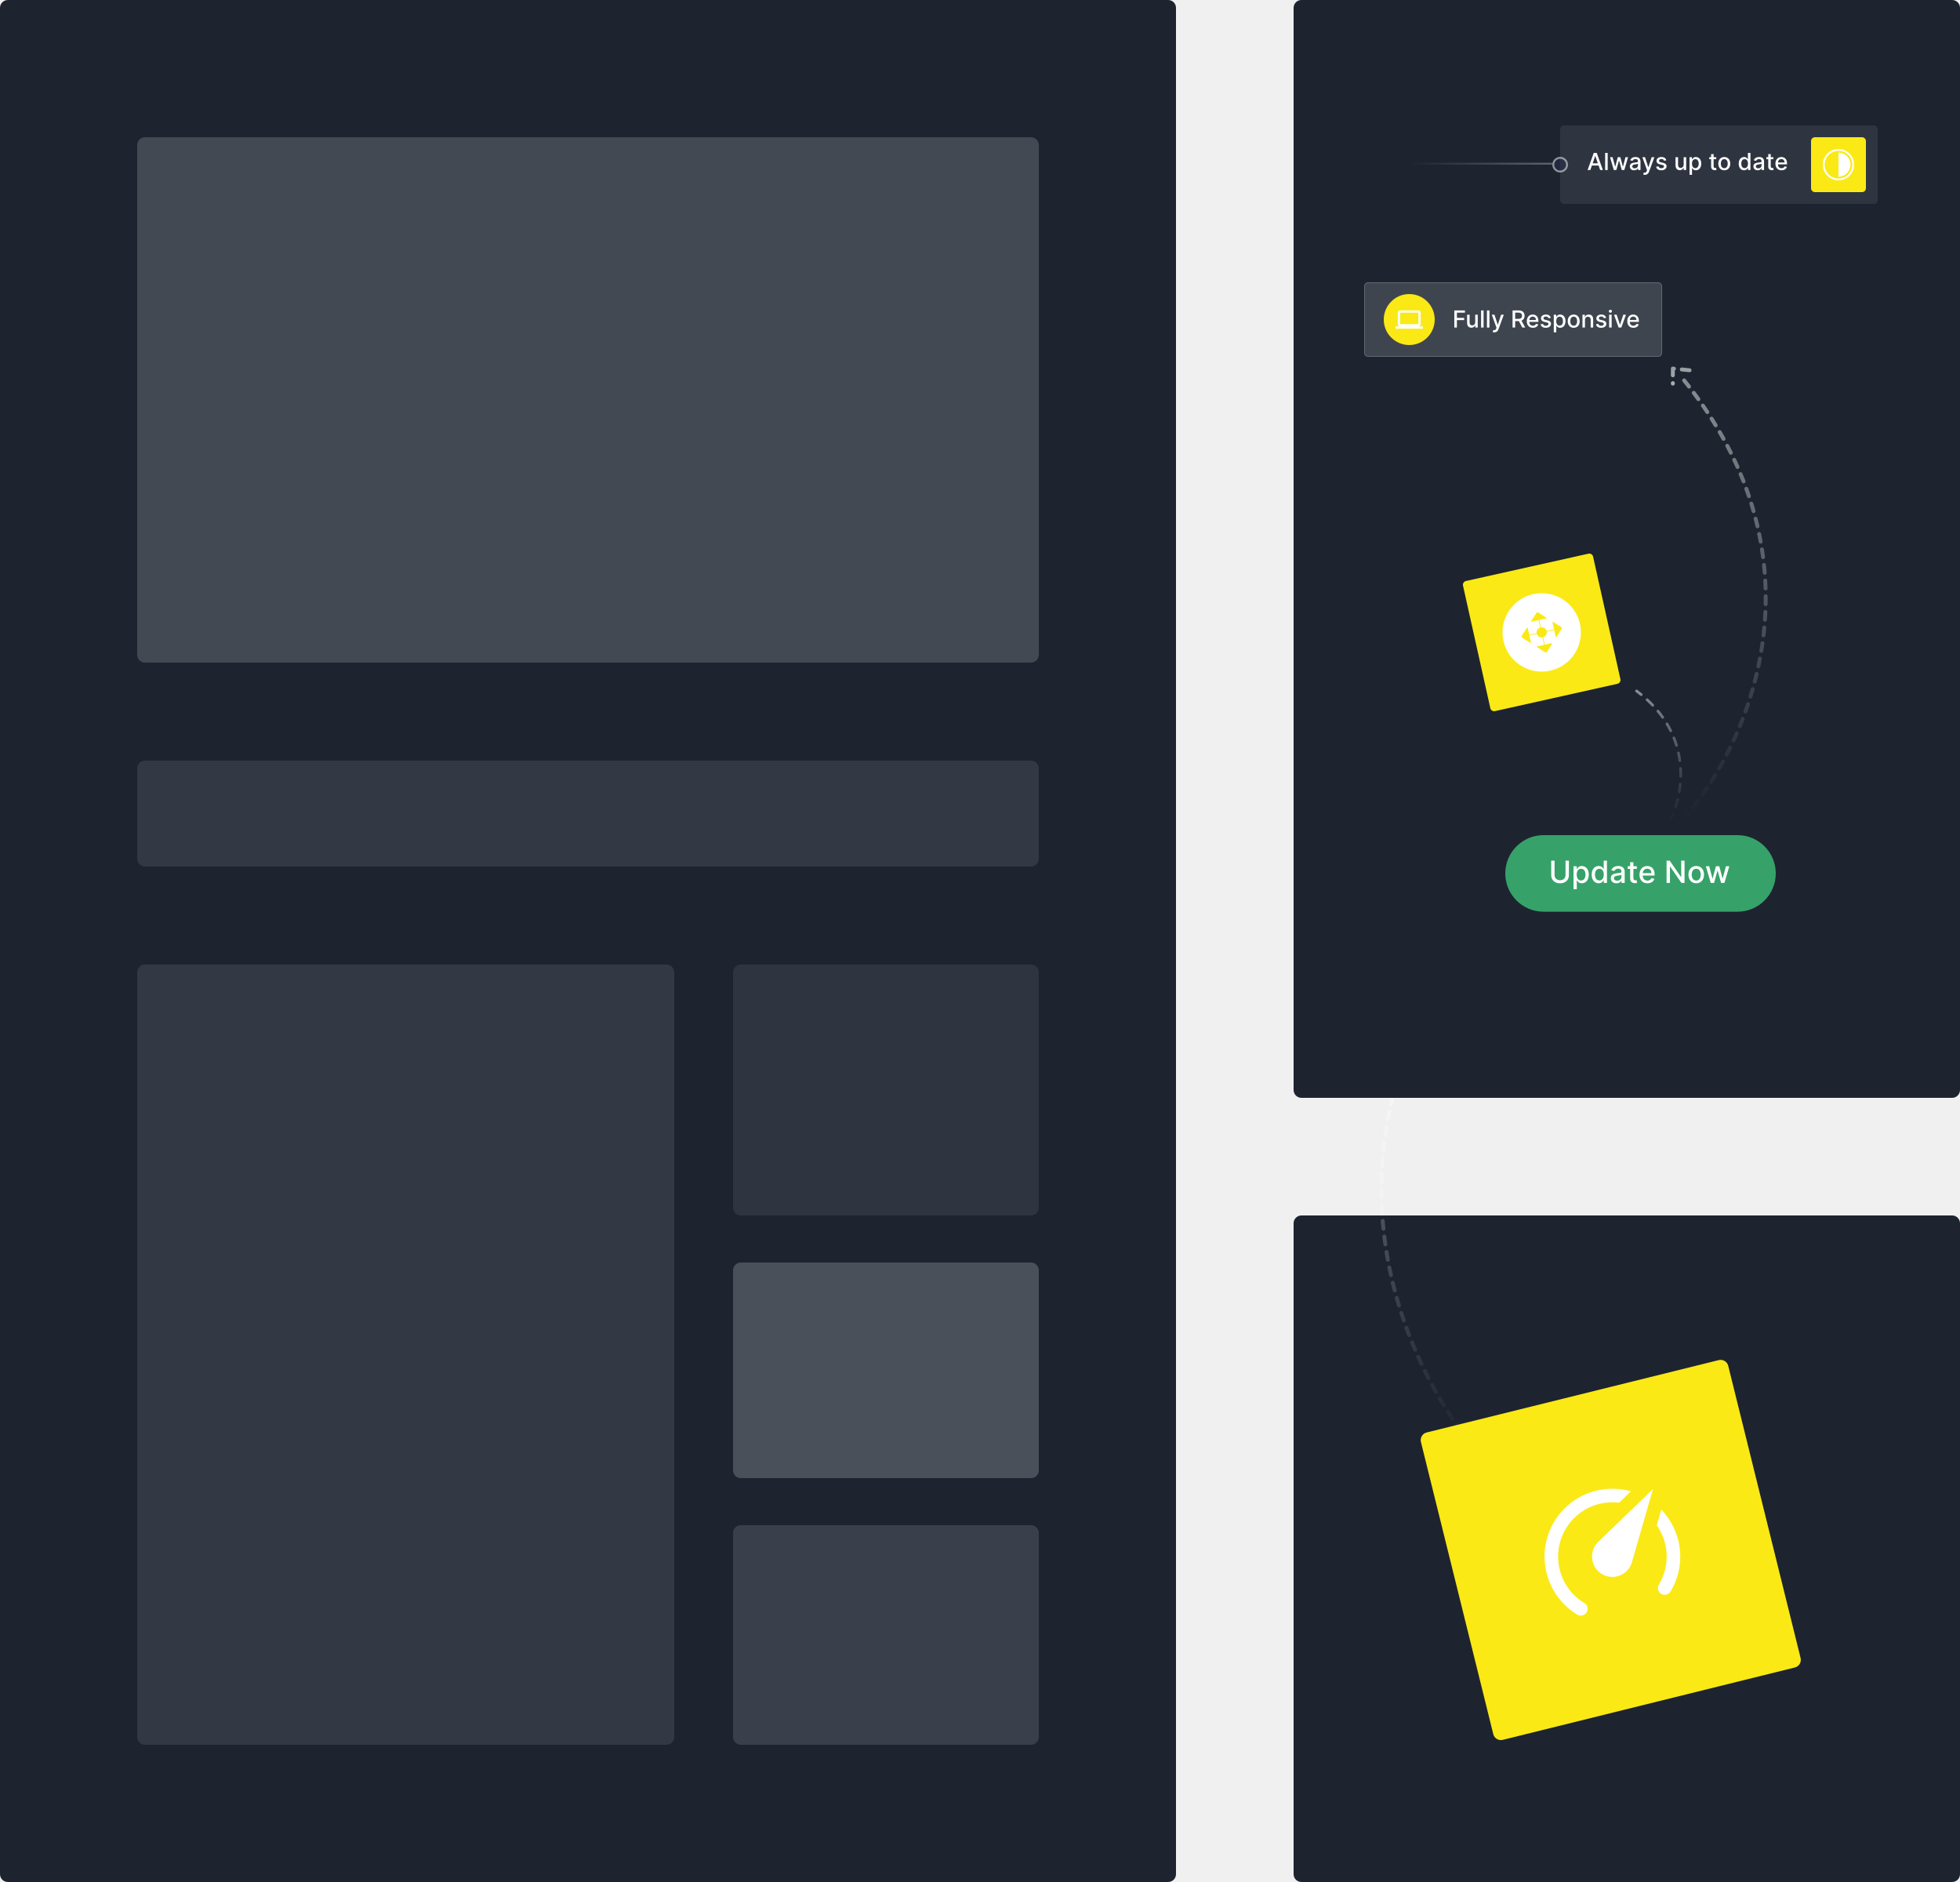
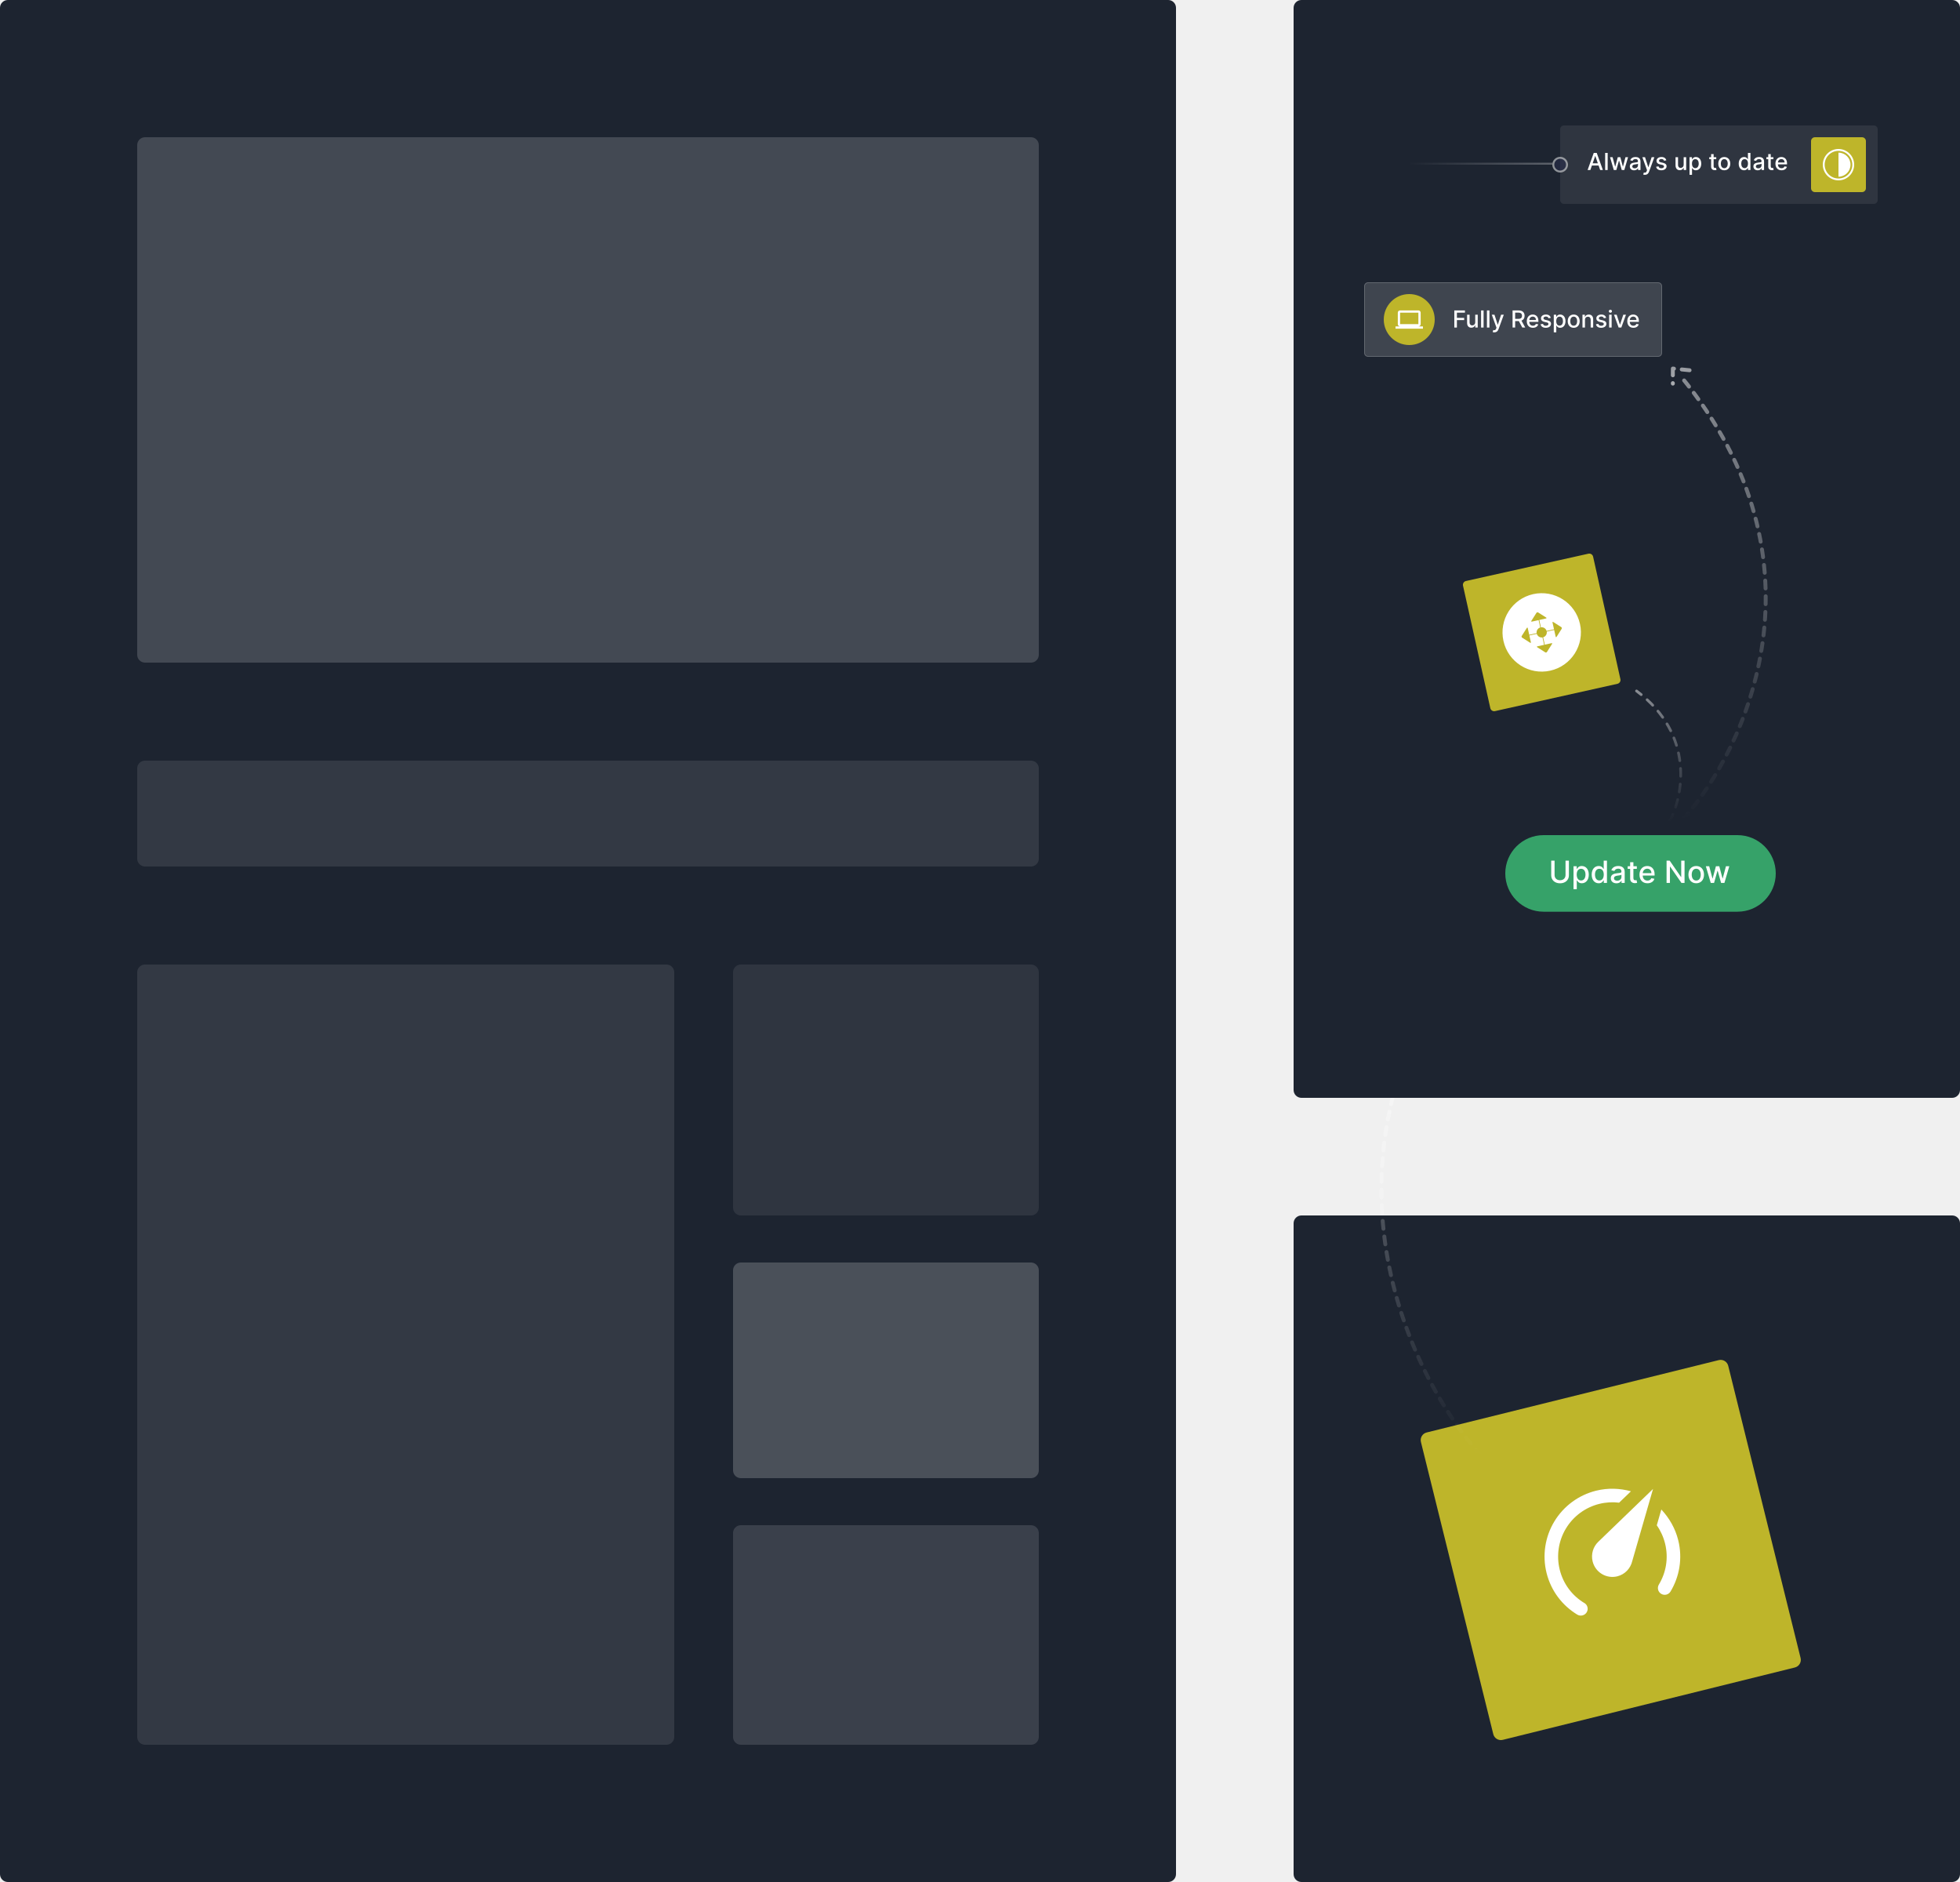
<svg xmlns="http://www.w3.org/2000/svg" width="500" height="480" viewBox="0 0 500 480" fill="none">
  <rect x="330" y="310" width="170" height="170" rx="2" fill="#1D2430" />
-   <rect x="362" y="365.831" width="80.765" height="80.765" rx="2" transform="rotate(-13.9128 362 365.831)" fill="#FAE915" />
+   <rect x="362" y="365.831" width="80.765" height="80.765" rx="2" transform="rotate(-13.9128 362 365.831)" fill="#beb52a" />
  <path d="M412.572 402.039C411.235 402.37 409.822 402.156 408.643 401.445C407.464 400.734 406.615 399.584 406.284 398.247C405.818 396.366 406.435 394.466 407.718 393.239L421.691 379.757L416.388 398.152C415.956 400.006 414.538 401.552 412.572 402.039ZM407.162 380.2C410.203 379.447 413.25 379.583 416.061 380.349L413.037 383.256C411.434 383.047 409.675 383.144 407.995 383.56C404.43 384.443 401.363 386.705 399.467 389.85C397.571 392.995 397.002 396.764 397.884 400.328C398.804 404.041 401.131 407.03 404.167 408.846L404.183 408.842C405.001 409.334 405.263 410.393 404.77 411.21C404.277 412.028 403.202 412.294 402.389 411.818C398.595 409.531 395.673 405.797 394.525 401.16C393.421 396.705 394.132 391.994 396.502 388.063C398.873 384.132 402.707 381.304 407.162 380.2ZM428.123 392.838C429.271 397.474 428.43 402.14 426.143 405.934C425.646 406.735 424.587 406.997 423.77 406.504C422.952 406.011 422.69 404.953 423.183 404.135C425.016 401.096 425.683 397.382 424.763 393.67C424.347 391.99 423.612 390.389 422.649 389.023L423.808 384.992C425.826 387.166 427.365 389.78 428.123 392.838Z" fill="white" />
  <rect width="300" height="480" rx="2" fill="#1D2430" />
  <rect x="35" y="35" width="230" height="134" rx="2" fill="white" fill-opacity="0.17" />
  <rect opacity="0.1" x="35" y="194" width="230" height="27" rx="2" fill="white" />
  <rect opacity="0.1" x="35" y="246" width="137" height="199" rx="2" fill="white" />
  <rect opacity="0.08" x="187" y="246" width="78" height="64" rx="2" fill="white" />
  <rect opacity="0.2" x="187" y="322" width="78" height="55" rx="2" fill="white" />
  <rect opacity="0.2" x="187" y="389" width="78" height="56" rx="2" fill="white" fill-opacity="0.65" />
  <path d="M377.795 371.295C358.482 349.772 331.574 292.451 378.448 235.357" stroke="url(#paint0_linear_50_445)" stroke-linecap="round" stroke-linejoin="round" stroke-dasharray="2 2" />
  <path d="M375.753 233.513L380.883 233V237.617" stroke="url(#paint1_linear_50_445)" stroke-linecap="round" stroke-linejoin="round" stroke-dasharray="2 2" />
  <rect x="330" width="170" height="280" rx="2" fill="#1D2430" />
  <rect x="384" y="213" width="69" height="19.528" rx="9.764" fill="#36A269" />
  <path d="M399.37 219.509V223.177C399.37 223.948 398.838 224.502 397.972 224.502C397.109 224.502 396.574 223.948 396.574 223.177V219.509H395.717V223.246C395.717 224.439 396.61 225.285 397.972 225.285C399.334 225.285 400.23 224.439 400.23 223.246V219.509H399.37Z" fill="white" />
  <path d="M401.41 226.788H402.239V224.527H402.289C402.439 224.799 402.744 225.274 403.521 225.274C404.553 225.274 405.302 224.447 405.302 223.068C405.302 221.687 404.541 220.874 403.512 220.874C402.722 220.874 402.436 221.357 402.289 221.62H402.22V220.93H401.41V226.788ZM402.222 223.06C402.222 222.17 402.611 221.579 403.335 221.579C404.087 221.579 404.464 222.214 404.464 223.06C404.464 223.914 404.075 224.566 403.335 224.566C402.622 224.566 402.222 223.956 402.222 223.06Z" fill="white" />
  <path d="M407.826 225.274C408.602 225.274 408.908 224.799 409.057 224.527H409.127V225.19H409.937V219.509H409.107V221.62H409.057C408.908 221.357 408.625 220.874 407.831 220.874C406.802 220.874 406.045 221.687 406.045 223.068C406.045 224.447 406.791 225.274 407.826 225.274ZM408.009 224.566C407.268 224.566 406.883 223.914 406.883 223.06C406.883 222.214 407.26 221.579 408.009 221.579C408.733 221.579 409.121 222.17 409.121 223.06C409.121 223.956 408.725 224.566 408.009 224.566Z" fill="white" />
  <path d="M412.36 225.285C413.065 225.285 413.462 224.927 413.62 224.608H413.653V225.19H414.463V222.361C414.463 221.121 413.487 220.874 412.81 220.874C412.039 220.874 411.329 221.185 411.051 221.962L411.831 222.139C411.953 221.837 412.263 221.545 412.821 221.545C413.356 221.545 413.631 221.826 413.631 222.308V222.328C413.631 222.63 413.32 222.624 412.555 222.713C411.747 222.808 410.921 223.018 410.921 223.986C410.921 224.824 411.55 225.285 412.36 225.285ZM412.541 224.619C412.072 224.619 411.734 224.408 411.734 223.998C411.734 223.554 412.127 223.396 412.607 223.332C412.876 223.296 413.514 223.224 413.634 223.104V223.654C413.634 224.158 413.231 224.619 412.541 224.619Z" fill="white" />
  <path d="M417.557 220.93H416.683V219.909H415.853V220.93H415.229V221.595H415.853V224.111C415.851 224.885 416.442 225.26 417.096 225.246C417.36 225.243 417.537 225.193 417.634 225.157L417.485 224.472C417.429 224.483 417.326 224.508 417.193 224.508C416.924 224.508 416.683 224.419 416.683 223.939V221.595H417.557V220.93Z" fill="white" />
  <path d="M420.265 225.276C421.194 225.276 421.851 224.819 422.04 224.125L421.255 223.984C421.105 224.386 420.745 224.591 420.273 224.591C419.563 224.591 419.086 224.131 419.064 223.31H422.093V223.016C422.093 221.476 421.172 220.874 420.206 220.874C419.019 220.874 418.237 221.778 418.237 223.088C418.237 224.411 419.008 225.276 420.265 225.276ZM419.066 222.688C419.1 222.084 419.538 221.559 420.212 221.559C420.856 221.559 421.277 222.036 421.28 222.688H419.066Z" fill="white" />
  <path d="M429.732 219.509H428.883V223.681H428.83L425.94 219.509H425.147V225.19H426.004V221.024H426.057L428.944 225.19H429.732V219.509Z" fill="white" />
  <path d="M432.71 225.276C433.912 225.276 434.697 224.397 434.697 223.079C434.697 221.753 433.912 220.874 432.71 220.874C431.509 220.874 430.724 221.753 430.724 223.079C430.724 224.397 431.509 225.276 432.71 225.276ZM432.713 224.58C431.928 224.58 431.562 223.895 431.562 223.077C431.562 222.261 431.928 221.568 432.713 221.568C433.493 221.568 433.859 222.261 433.859 223.077C433.859 223.895 433.493 224.58 432.713 224.58Z" fill="white" />
  <path d="M436.416 225.19H437.26L438.125 222.114H438.189L439.054 225.19H439.9L441.151 220.93H440.294L439.465 224.045H439.423L438.591 220.93H437.734L436.896 224.059H436.855L436.02 220.93H435.163L436.416 225.19Z" fill="white" />
  <path d="M429.313 209C445.373 191.102 467.749 143.437 428.77 95.96" stroke="url(#paint2_linear_50_445)" stroke-linecap="round" stroke-linejoin="round" stroke-dasharray="2 2" />
  <path d="M431.011 94.427L426.746 94V97.839" stroke="url(#paint3_linear_50_445)" stroke-linecap="round" stroke-linejoin="round" stroke-dasharray="2 2" />
  <path d="M425.919 209.552C429.35 203.094 432.466 187.389 417.488 176.228" stroke="url(#paint4_linear_50_445)" stroke-width="0.7" stroke-linecap="round" stroke-linejoin="round" stroke-dasharray="2 2" />
  <rect x="348" y="72" width="76" height="19" rx="1" fill="white" fill-opacity="0.15" />
  <rect x="348.1" y="72.1" width="75.8" height="18.8" rx="0.9" stroke="white" stroke-opacity="0.19" stroke-width="0.2" />
  <path d="M371 83.538H371.658V81.636H373.512V81.071H371.658V79.742H373.706V79.175H371V83.538Z" fill="white" />
  <path d="M376.333 82.181C376.335 82.737 375.921 83.001 375.563 83.001C375.169 83.001 374.896 82.716 374.896 82.271V80.266H374.259V82.347C374.259 83.159 374.705 83.581 375.333 83.581C375.825 83.581 376.16 83.321 376.311 82.972H376.345V83.538H376.972V80.266H376.333V82.181Z" fill="white" />
  <path d="M378.465 79.175H377.828V83.538H378.465V79.175Z" fill="white" />
  <path d="M379.959 79.175H379.322V83.538H379.959V79.175Z" fill="white" />
  <path d="M381.219 84.766C381.745 84.766 382.077 84.491 382.267 83.975L383.62 80.272L382.932 80.266L382.103 82.805H382.069L381.24 80.266H380.558L381.756 83.581L381.677 83.798C381.515 84.233 381.287 84.269 380.938 84.173L380.784 84.695C380.861 84.729 381.027 84.766 381.219 84.766Z" fill="white" />
  <path d="M385.859 83.538H386.518V81.887H387.413C387.428 81.887 387.44 81.887 387.455 81.887L388.342 83.538H389.092L388.124 81.772C388.659 81.574 388.925 81.129 388.925 80.543C388.925 79.739 388.427 79.175 387.415 79.175H385.859V83.538ZM386.518 81.32V79.739H387.344C387.994 79.739 388.263 80.048 388.263 80.543C388.263 81.035 387.994 81.32 387.353 81.32H386.518Z" fill="white" />
  <path d="M391.045 83.604C391.759 83.604 392.264 83.253 392.409 82.72L391.806 82.612C391.691 82.921 391.414 83.078 391.051 83.078C390.506 83.078 390.139 82.724 390.122 82.094H392.449V81.868C392.449 80.685 391.742 80.223 391 80.223C390.088 80.223 389.487 80.918 389.487 81.923C389.487 82.94 390.08 83.604 391.045 83.604ZM390.124 81.617C390.15 81.152 390.487 80.749 391.004 80.749C391.499 80.749 391.823 81.116 391.825 81.617H390.124Z" fill="white" />
  <path d="M395.608 81.065C395.476 80.555 395.078 80.223 394.37 80.223C393.631 80.223 393.107 80.613 393.107 81.192C393.107 81.657 393.388 81.966 394.002 82.102L394.556 82.224C394.871 82.294 395.018 82.435 395.018 82.639C395.018 82.893 394.748 83.091 394.33 83.091C393.949 83.091 393.703 82.927 393.627 82.605L393.011 82.699C393.118 83.278 393.599 83.604 394.334 83.604C395.125 83.604 395.672 83.185 395.672 82.592C395.672 82.13 395.378 81.844 394.777 81.706L394.257 81.587C393.897 81.501 393.742 81.38 393.744 81.158C393.742 80.907 394.015 80.728 394.377 80.728C394.773 80.728 394.956 80.947 395.031 81.167L395.608 81.065Z" fill="white" />
  <path d="M396.373 84.766H397.01V83.029H397.048C397.163 83.238 397.398 83.602 397.994 83.602C398.787 83.602 399.362 82.967 399.362 81.908C399.362 80.847 398.778 80.223 397.988 80.223C397.381 80.223 397.161 80.594 397.048 80.796H396.995V80.266H396.373V84.766ZM396.997 81.902C396.997 81.218 397.295 80.764 397.851 80.764C398.429 80.764 398.719 81.252 398.719 81.902C398.719 82.558 398.42 83.059 397.851 83.059C397.304 83.059 396.997 82.59 396.997 81.902Z" fill="white" />
  <path d="M401.454 83.604C402.377 83.604 402.98 82.929 402.98 81.917C402.98 80.898 402.377 80.223 401.454 80.223C400.532 80.223 399.929 80.898 399.929 81.917C399.929 82.929 400.532 83.604 401.454 83.604ZM401.456 83.07C400.854 83.07 400.572 82.543 400.572 81.915C400.572 81.288 400.854 80.756 401.456 80.756C402.055 80.756 402.336 81.288 402.336 81.915C402.336 82.543 402.055 83.07 401.456 83.07Z" fill="white" />
  <path d="M404.328 81.595C404.328 81.073 404.648 80.775 405.091 80.775C405.523 80.775 405.786 81.058 405.786 81.533V83.538H406.423V81.457C406.423 80.647 405.977 80.223 405.308 80.223C404.816 80.223 404.494 80.451 404.343 80.798H404.303V80.266H403.691V83.538H404.328V81.595Z" fill="white" />
  <path d="M409.729 81.065C409.597 80.555 409.199 80.223 408.491 80.223C407.752 80.223 407.228 80.613 407.228 81.192C407.228 81.657 407.509 81.966 408.123 82.102L408.677 82.224C408.992 82.294 409.139 82.435 409.139 82.639C409.139 82.893 408.869 83.091 408.451 83.091C408.07 83.091 407.825 82.927 407.748 82.605L407.132 82.699C407.239 83.278 407.72 83.604 408.455 83.604C409.246 83.604 409.793 83.185 409.793 82.592C409.793 82.13 409.499 81.844 408.898 81.706L408.379 81.587C408.018 81.501 407.863 81.38 407.865 81.158C407.863 80.907 408.136 80.728 408.498 80.728C408.894 80.728 409.077 80.947 409.152 81.167L409.729 81.065Z" fill="white" />
  <path d="M410.494 83.538H411.131V80.266H410.494V83.538ZM410.816 79.761C411.035 79.761 411.218 79.59 411.218 79.381C411.218 79.173 411.035 79 410.816 79C410.594 79 410.413 79.173 410.413 79.381C410.413 79.59 410.594 79.761 410.816 79.761Z" fill="white" />
  <path d="M414.788 80.266H414.104L413.277 82.784H413.243L412.414 80.266H411.73L412.919 83.538H413.601L414.788 80.266Z" fill="white" />
  <path d="M416.68 83.604C417.393 83.604 417.898 83.253 418.043 82.72L417.44 82.612C417.325 82.921 417.048 83.078 416.686 83.078C416.141 83.078 415.774 82.724 415.757 82.094H418.084V81.868C418.084 80.685 417.376 80.223 416.635 80.223C415.723 80.223 415.122 80.918 415.122 81.923C415.122 82.94 415.714 83.604 416.68 83.604ZM415.759 81.617C415.785 81.152 416.121 80.749 416.639 80.749C417.134 80.749 417.457 81.116 417.46 81.617H415.759Z" fill="white" />
-   <circle cx="359.5" cy="81.5" r="6.5" fill="#FAE915" />
+   <circle cx="359.5" cy="81.5" r="6.5" fill="#beb52a" />
  <path d="M357.167 79.75H361.833V82.667H357.167V79.75ZM361.833 83.25C361.988 83.25 362.136 83.189 362.246 83.079C362.355 82.97 362.417 82.821 362.417 82.667V79.75C362.417 79.426 362.154 79.167 361.833 79.167H357.167C356.843 79.167 356.583 79.426 356.583 79.75V82.667C356.583 82.821 356.645 82.97 356.754 83.079C356.864 83.189 357.012 83.25 357.167 83.25H356V83.833H363V83.25H361.833Z" fill="white" />
-   <rect x="373" y="148.4" width="34" height="34" rx="1" transform="rotate(-12.5713 373 148.4)" fill="#FAE915" />
+   <rect x="373" y="148.4" width="34" height="34" rx="1" transform="rotate(-12.5713 373 148.4)" fill="#beb52a" />
  <circle cx="393.293" cy="161.293" r="10" transform="rotate(-12.5713 393.293 161.293)" fill="white" />
  <g clip-path="url(#clip0_50_445)">
-     <path d="M398.281 159.94L396.256 158.654C396.106 158.558 396.015 158.621 396.054 158.796L396.433 160.496L394.539 160.919C394.355 160.293 393.738 159.901 393.094 160L392.675 158.119L394.375 157.74C394.55 157.701 394.569 157.593 394.418 157.497L392.393 156.21C392.242 156.115 392.043 156.159 391.948 156.309L390.661 158.335C390.565 158.485 390.629 158.576 390.803 158.537L392.504 158.158L392.923 160.037C392.298 160.222 391.905 160.838 392.005 161.483L390.111 161.905L389.732 160.206C389.693 160.031 389.584 160.012 389.489 160.163L388.202 162.188C388.106 162.338 388.151 162.538 388.301 162.633L390.326 163.92C390.477 164.015 390.567 163.952 390.528 163.778L390.149 162.076L392.04 161.654C392.225 162.279 392.842 162.672 393.486 162.572L393.908 164.464L392.208 164.843C392.034 164.882 392.015 164.991 392.165 165.086L394.191 166.373C394.341 166.468 394.54 166.424 394.636 166.274L395.923 164.248C396.018 164.098 395.955 164.007 395.78 164.046L394.082 164.425L393.661 162.536C394.286 162.351 394.678 161.735 394.579 161.091L396.471 160.669L396.85 162.369C396.889 162.544 396.997 162.563 397.093 162.412L398.38 160.387C398.476 160.236 398.432 160.036 398.281 159.94Z" fill="#FAE915" />
+     <path d="M398.281 159.94L396.256 158.654C396.106 158.558 396.015 158.621 396.054 158.796L396.433 160.496L394.539 160.919C394.355 160.293 393.738 159.901 393.094 160L392.675 158.119L394.375 157.74C394.55 157.701 394.569 157.593 394.418 157.497L392.393 156.21C392.242 156.115 392.043 156.159 391.948 156.309L390.661 158.335C390.565 158.485 390.629 158.576 390.803 158.537L392.504 158.158L392.923 160.037C392.298 160.222 391.905 160.838 392.005 161.483L390.111 161.905L389.732 160.206C389.693 160.031 389.584 160.012 389.489 160.163L388.202 162.188C388.106 162.338 388.151 162.538 388.301 162.633L390.326 163.92C390.477 164.015 390.567 163.952 390.528 163.778L390.149 162.076L392.04 161.654C392.225 162.279 392.842 162.672 393.486 162.572L393.908 164.464L392.208 164.843C392.034 164.882 392.015 164.991 392.165 165.086L394.191 166.373C394.341 166.468 394.54 166.424 394.636 166.274L395.923 164.248C396.018 164.098 395.955 164.007 395.78 164.046L394.082 164.425L393.661 162.536C394.286 162.351 394.678 161.735 394.579 161.091L396.471 160.669L396.85 162.369C396.889 162.544 396.997 162.563 397.093 162.412L398.38 160.387C398.476 160.236 398.432 160.036 398.281 159.94Z" fill="#beb52a" />
  </g>
  <g opacity="0.08">
    <rect x="398" y="32" width="81" height="20" rx="1" fill="white" />
    <rect x="398.1" y="32.1" width="80.8" height="19.8" rx="0.9" stroke="white" stroke-opacity="0.19" stroke-width="0.2" />
  </g>
-   <rect x="462" y="35" width="14" height="14" rx="1" fill="#FAE915" />
+   <rect x="462" y="35" width="14" height="14" rx="1" fill="#beb52a" />
  <path d="M468.998 38C466.791 38 465 39.791 465 41.998C465 44.209 466.791 46 468.998 46C471.209 46 473 44.209 473 41.998C473 39.791 471.209 38 468.998 38ZM469 45.524C467.054 45.524 465.476 43.946 465.476 42C465.476 40.054 467.054 38.476 469 38.476C470.946 38.476 472.524 40.054 472.524 42C472.524 43.946 470.946 45.524 469 45.524ZM469 38.928V45.069C470.694 45.069 472.071 43.692 472.071 41.998C472.071 40.308 470.694 38.928 469 38.928Z" fill="white" />
  <path d="M405.699 43.364L406.099 42.209H407.804L408.202 43.364H408.901L407.331 39H406.57L405 43.364H405.699ZM406.291 41.655L406.935 39.793H406.969L407.612 41.655H406.291Z" fill="white" />
  <path d="M410.117 39H409.48V43.364H410.117V39Z" fill="white" />
  <path d="M411.684 43.364H412.332L412.996 41.001H413.045L413.71 43.364H414.36L415.321 40.091H414.663L414.026 42.484H413.994L413.354 40.091H412.696L412.053 42.494H412.021L411.379 40.091H410.721L411.684 43.364Z" fill="white" />
  <path d="M416.878 43.436C417.419 43.436 417.724 43.161 417.845 42.916H417.871V43.364H418.493V41.19C418.493 40.238 417.743 40.048 417.223 40.048C416.631 40.048 416.085 40.287 415.872 40.883L416.471 41.02C416.565 40.788 416.803 40.564 417.232 40.564C417.643 40.564 417.854 40.779 417.854 41.15V41.165C417.854 41.397 417.615 41.393 417.027 41.461C416.407 41.533 415.772 41.695 415.772 42.439C415.772 43.082 416.256 43.436 416.878 43.436ZM417.017 42.925C416.656 42.925 416.396 42.763 416.396 42.447C416.396 42.106 416.699 41.985 417.068 41.936C417.274 41.908 417.764 41.853 417.856 41.761V42.183C417.856 42.571 417.547 42.925 417.017 42.925Z" fill="white" />
  <path d="M419.627 44.591C420.153 44.591 420.486 44.316 420.675 43.8L422.028 40.097L421.34 40.091L420.511 42.631H420.477L419.648 40.091H418.967L420.164 43.406L420.085 43.624C419.923 44.058 419.695 44.094 419.346 43.999L419.192 44.521C419.269 44.555 419.435 44.591 419.627 44.591Z" fill="white" />
  <path d="M425.081 40.89C424.949 40.381 424.551 40.048 423.843 40.048C423.104 40.048 422.58 40.438 422.58 41.018C422.58 41.482 422.861 41.791 423.475 41.928L424.029 42.049C424.344 42.119 424.491 42.26 424.491 42.465C424.491 42.718 424.22 42.916 423.803 42.916C423.421 42.916 423.176 42.752 423.1 42.43L422.484 42.524C422.59 43.104 423.072 43.43 423.807 43.43C424.597 43.43 425.145 43.01 425.145 42.418C425.145 41.955 424.851 41.67 424.25 41.531L423.73 41.412C423.37 41.327 423.215 41.205 423.217 40.984C423.215 40.732 423.487 40.553 423.85 40.553C424.246 40.553 424.429 40.773 424.504 40.992L425.081 40.89Z" fill="white" />
  <path d="M429.507 42.006C429.509 42.562 429.095 42.827 428.737 42.827C428.343 42.827 428.07 42.541 428.07 42.096V40.091H427.433V42.173C427.433 42.984 427.879 43.406 428.507 43.406C428.999 43.406 429.334 43.146 429.485 42.797H429.519V43.364H430.146V40.091H429.507V42.006Z" fill="white" />
  <path d="M431.002 44.591H431.639V42.854H431.677C431.792 43.063 432.027 43.428 432.623 43.428C433.416 43.428 433.991 42.793 433.991 41.734C433.991 40.673 433.407 40.048 432.617 40.048C432.01 40.048 431.79 40.419 431.677 40.621H431.624V40.091H431.002V44.591ZM431.626 41.727C431.626 41.043 431.924 40.59 432.48 40.59C433.058 40.59 433.348 41.077 433.348 41.727C433.348 42.383 433.049 42.884 432.48 42.884C431.933 42.884 431.626 42.416 431.626 41.727Z" fill="white" />
  <path d="M437.82 40.091H437.149V39.307H436.512V40.091H436.033V40.602H436.512V42.535C436.51 43.129 436.964 43.417 437.467 43.406C437.669 43.404 437.806 43.366 437.88 43.338L437.765 42.812C437.722 42.82 437.644 42.84 437.541 42.84C437.335 42.84 437.149 42.771 437.149 42.403V40.602H437.82V40.091Z" fill="white" />
  <path d="M439.869 43.43C440.791 43.43 441.394 42.754 441.394 41.742C441.394 40.724 440.791 40.048 439.869 40.048C438.946 40.048 438.343 40.724 438.343 41.742C438.343 42.754 438.946 43.43 439.869 43.43ZM439.871 42.895C439.268 42.895 438.987 42.369 438.987 41.74C438.987 41.114 439.268 40.581 439.871 40.581C440.469 40.581 440.751 41.114 440.751 41.74C440.751 42.369 440.469 42.895 439.871 42.895Z" fill="white" />
  <path d="M444.918 43.428C445.515 43.428 445.749 43.063 445.864 42.854H445.918V43.364H446.54V39H445.903V40.621H445.864C445.749 40.419 445.532 40.048 444.923 40.048C444.132 40.048 443.55 40.673 443.55 41.734C443.55 42.793 444.124 43.428 444.918 43.428ZM445.059 42.884C444.49 42.884 444.194 42.383 444.194 41.727C444.194 41.077 444.484 40.59 445.059 40.59C445.615 40.59 445.913 41.043 445.913 41.727C445.913 42.416 445.609 42.884 445.059 42.884Z" fill="white" />
  <path d="M448.401 43.436C448.943 43.436 449.247 43.161 449.369 42.916H449.394V43.364H450.017V41.19C450.017 40.238 449.267 40.048 448.747 40.048C448.154 40.048 447.609 40.287 447.396 40.883L447.994 41.02C448.088 40.788 448.327 40.564 448.755 40.564C449.166 40.564 449.377 40.779 449.377 41.15V41.165C449.377 41.397 449.139 41.393 448.551 41.461C447.931 41.533 447.296 41.695 447.296 42.439C447.296 43.082 447.779 43.436 448.401 43.436ZM448.54 42.925C448.18 42.925 447.92 42.763 447.92 42.447C447.92 42.106 448.222 41.985 448.591 41.936C448.798 41.908 449.288 41.853 449.379 41.761V42.183C449.379 42.571 449.07 42.925 448.54 42.925Z" fill="white" />
  <path d="M452.393 40.091H451.722V39.307H451.085V40.091H450.605V40.602H451.085V42.535C451.082 43.129 451.536 43.417 452.039 43.406C452.241 43.404 452.378 43.366 452.452 43.338L452.337 42.812C452.295 42.82 452.216 42.84 452.114 42.84C451.907 42.84 451.722 42.771 451.722 42.403V40.602H452.393V40.091Z" fill="white" />
  <path d="M454.473 43.43C455.187 43.43 455.692 43.078 455.836 42.545L455.233 42.437C455.118 42.746 454.841 42.903 454.479 42.903C453.934 42.903 453.567 42.55 453.55 41.919H455.877V41.693C455.877 40.511 455.17 40.048 454.428 40.048C453.516 40.048 452.915 40.743 452.915 41.749C452.915 42.765 453.508 43.43 454.473 43.43ZM453.552 41.442C453.578 40.977 453.915 40.575 454.432 40.575C454.927 40.575 455.251 40.941 455.253 41.442H453.552Z" fill="white" />
  <circle opacity="0.5" cx="398" cy="42" r="1.75" fill="#282C4D" stroke="white" stroke-width="0.5" />
  <line x1="347" y1="41.75" x2="396" y2="41.75" stroke="url(#paint5_linear_50_445)" stroke-width="0.5" />
  <defs>
    <linearGradient id="paint0_linear_50_445" x1="374.3" y1="234.975" x2="361.897" y2="369.833" gradientUnits="userSpaceOnUse">
      <stop stop-color="white" stop-opacity="0.48" />
      <stop offset="1" stop-color="white" stop-opacity="0" />
    </linearGradient>
    <linearGradient id="paint1_linear_50_445" x1="378.318" y1="233" x2="378.318" y2="237.617" gradientUnits="userSpaceOnUse">
      <stop stop-color="white" stop-opacity="0.55" />
      <stop offset="1" stop-color="white" stop-opacity="0.62" />
    </linearGradient>
    <linearGradient id="paint2_linear_50_445" x1="432.22" y1="95.642" x2="442.533" y2="207.784" gradientUnits="userSpaceOnUse">
      <stop stop-color="white" stop-opacity="0.48" />
      <stop offset="1" stop-color="white" stop-opacity="0" />
    </linearGradient>
    <linearGradient id="paint3_linear_50_445" x1="428.878" y1="94" x2="428.878" y2="97.839" gradientUnits="userSpaceOnUse">
      <stop stop-color="white" stop-opacity="0.55" />
      <stop offset="1" stop-color="white" stop-opacity="0.62" />
    </linearGradient>
    <linearGradient id="paint4_linear_50_445" x1="418.483" y1="175.882" x2="429.732" y2="208.225" gradientUnits="userSpaceOnUse">
      <stop stop-color="white" stop-opacity="0.48" />
      <stop offset="1" stop-color="white" stop-opacity="0" />
    </linearGradient>
    <linearGradient id="paint5_linear_50_445" x1="396" y1="42" x2="359.25" y2="42" gradientUnits="userSpaceOnUse">
      <stop stop-color="white" stop-opacity="0.28" />
      <stop offset="1" stop-color="white" stop-opacity="0" />
    </linearGradient>
    <clipPath id="clip0_50_445">
      <rect width="12" height="12" fill="white" transform="translate(386.13 156.742) rotate(-12.5713)" />
    </clipPath>
  </defs>
</svg>
